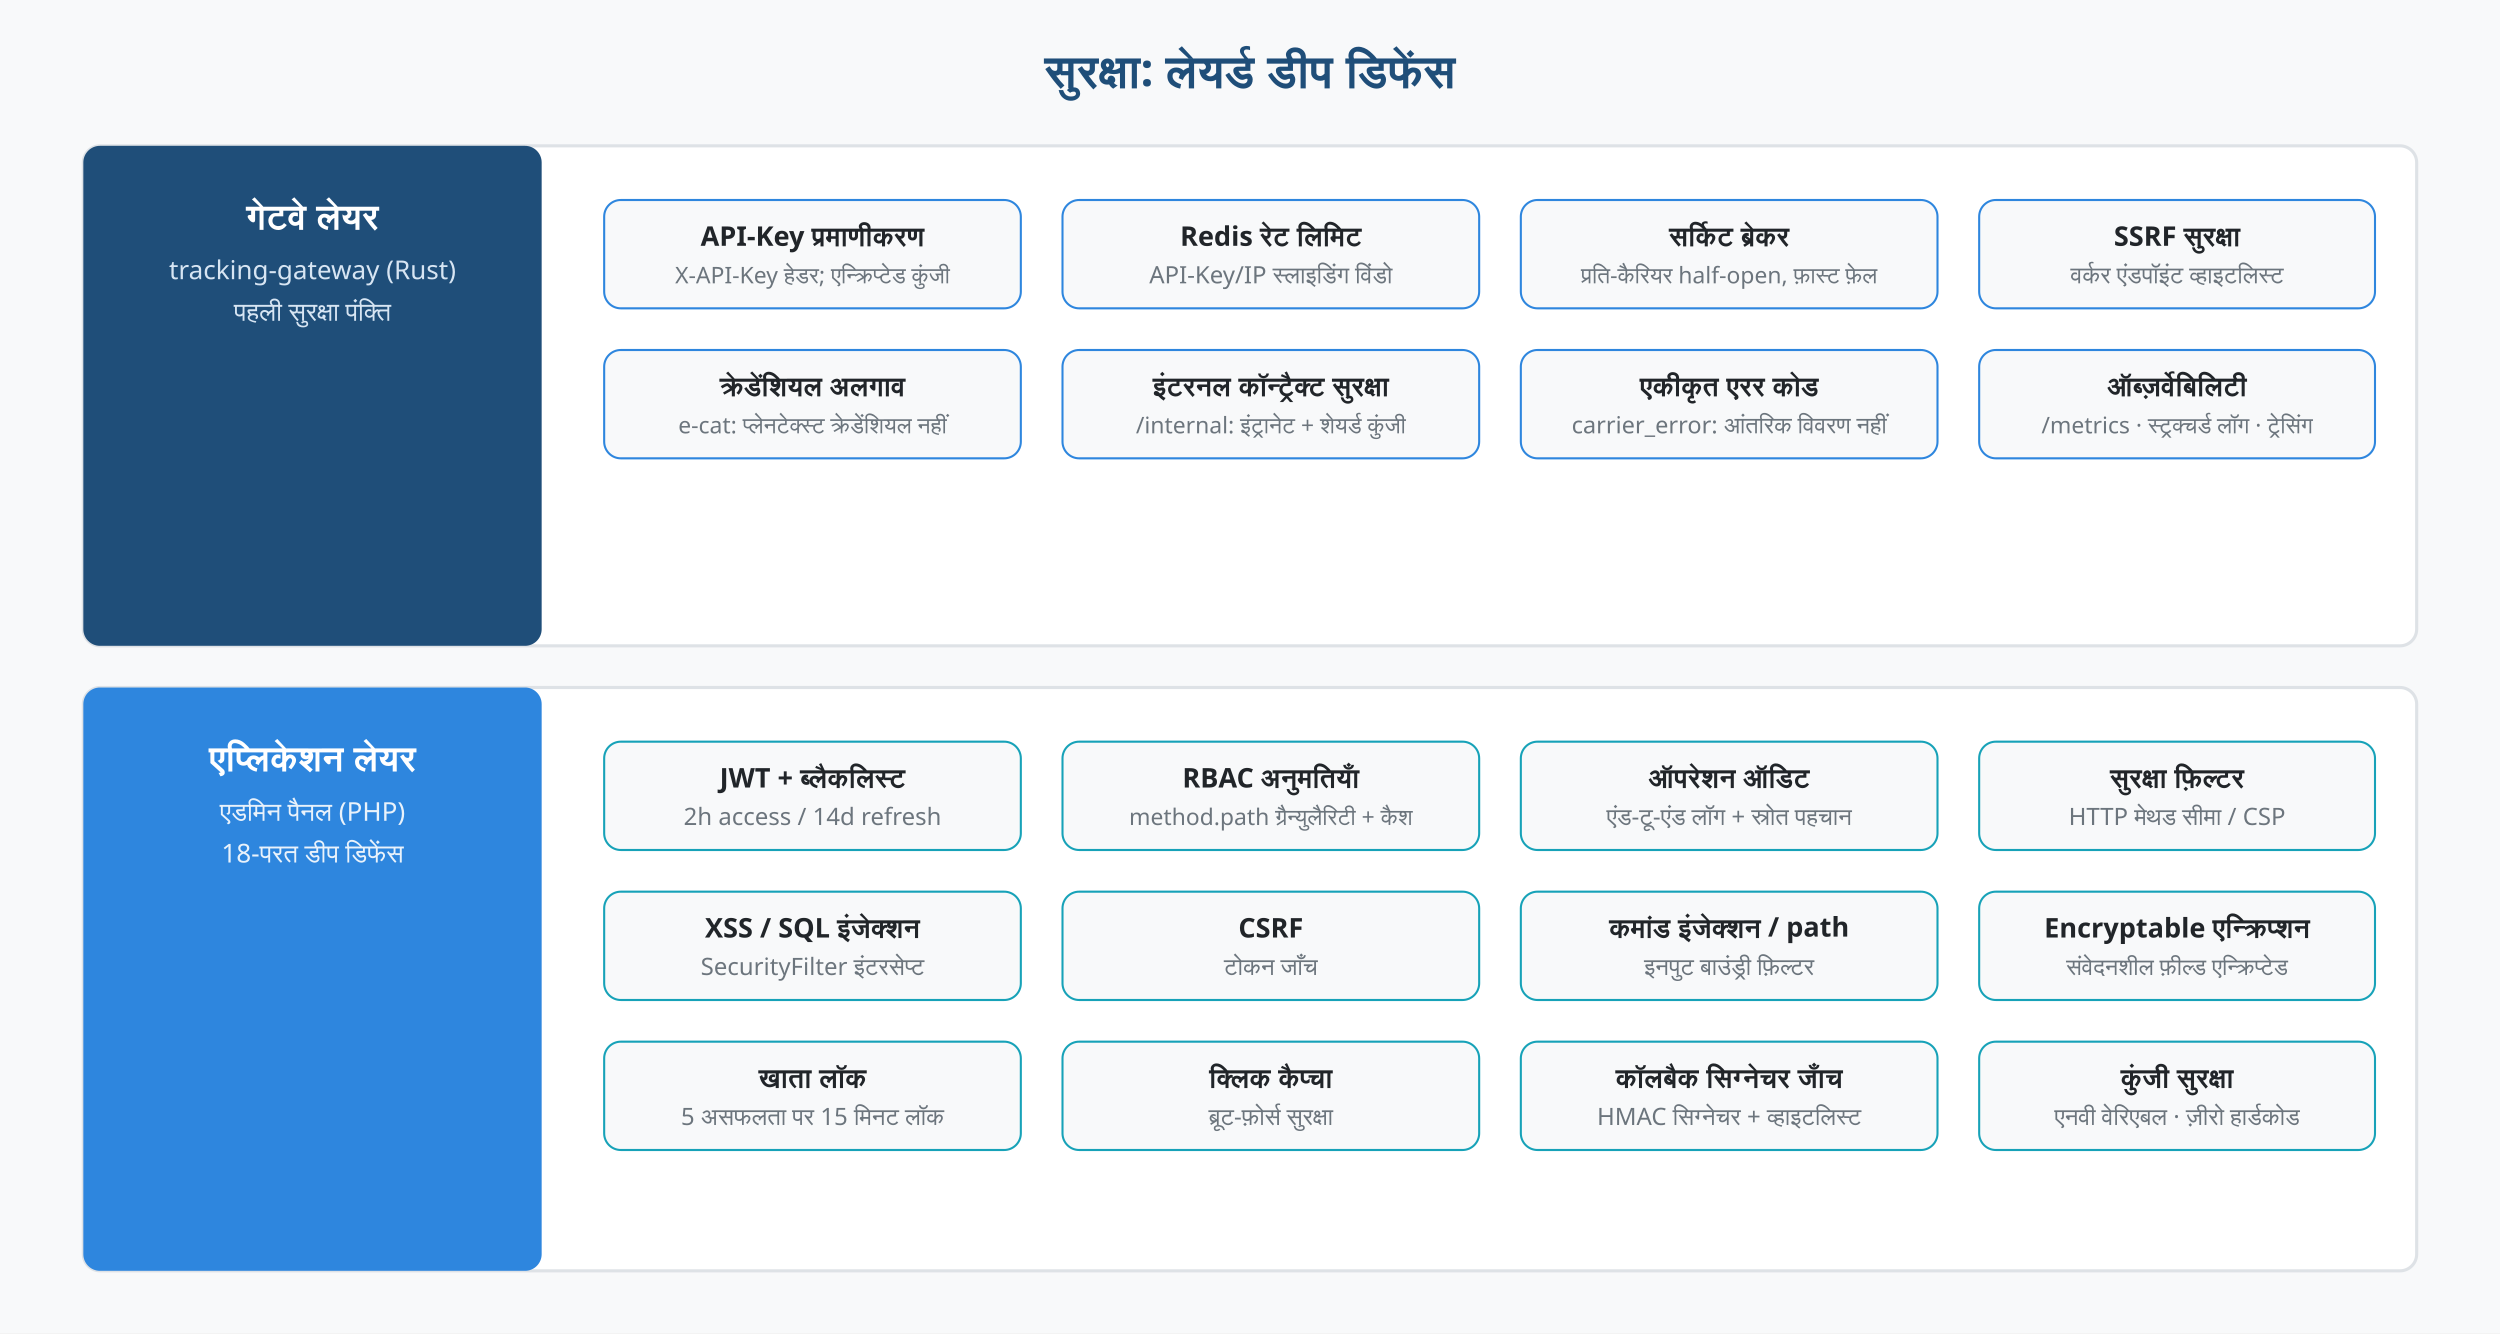
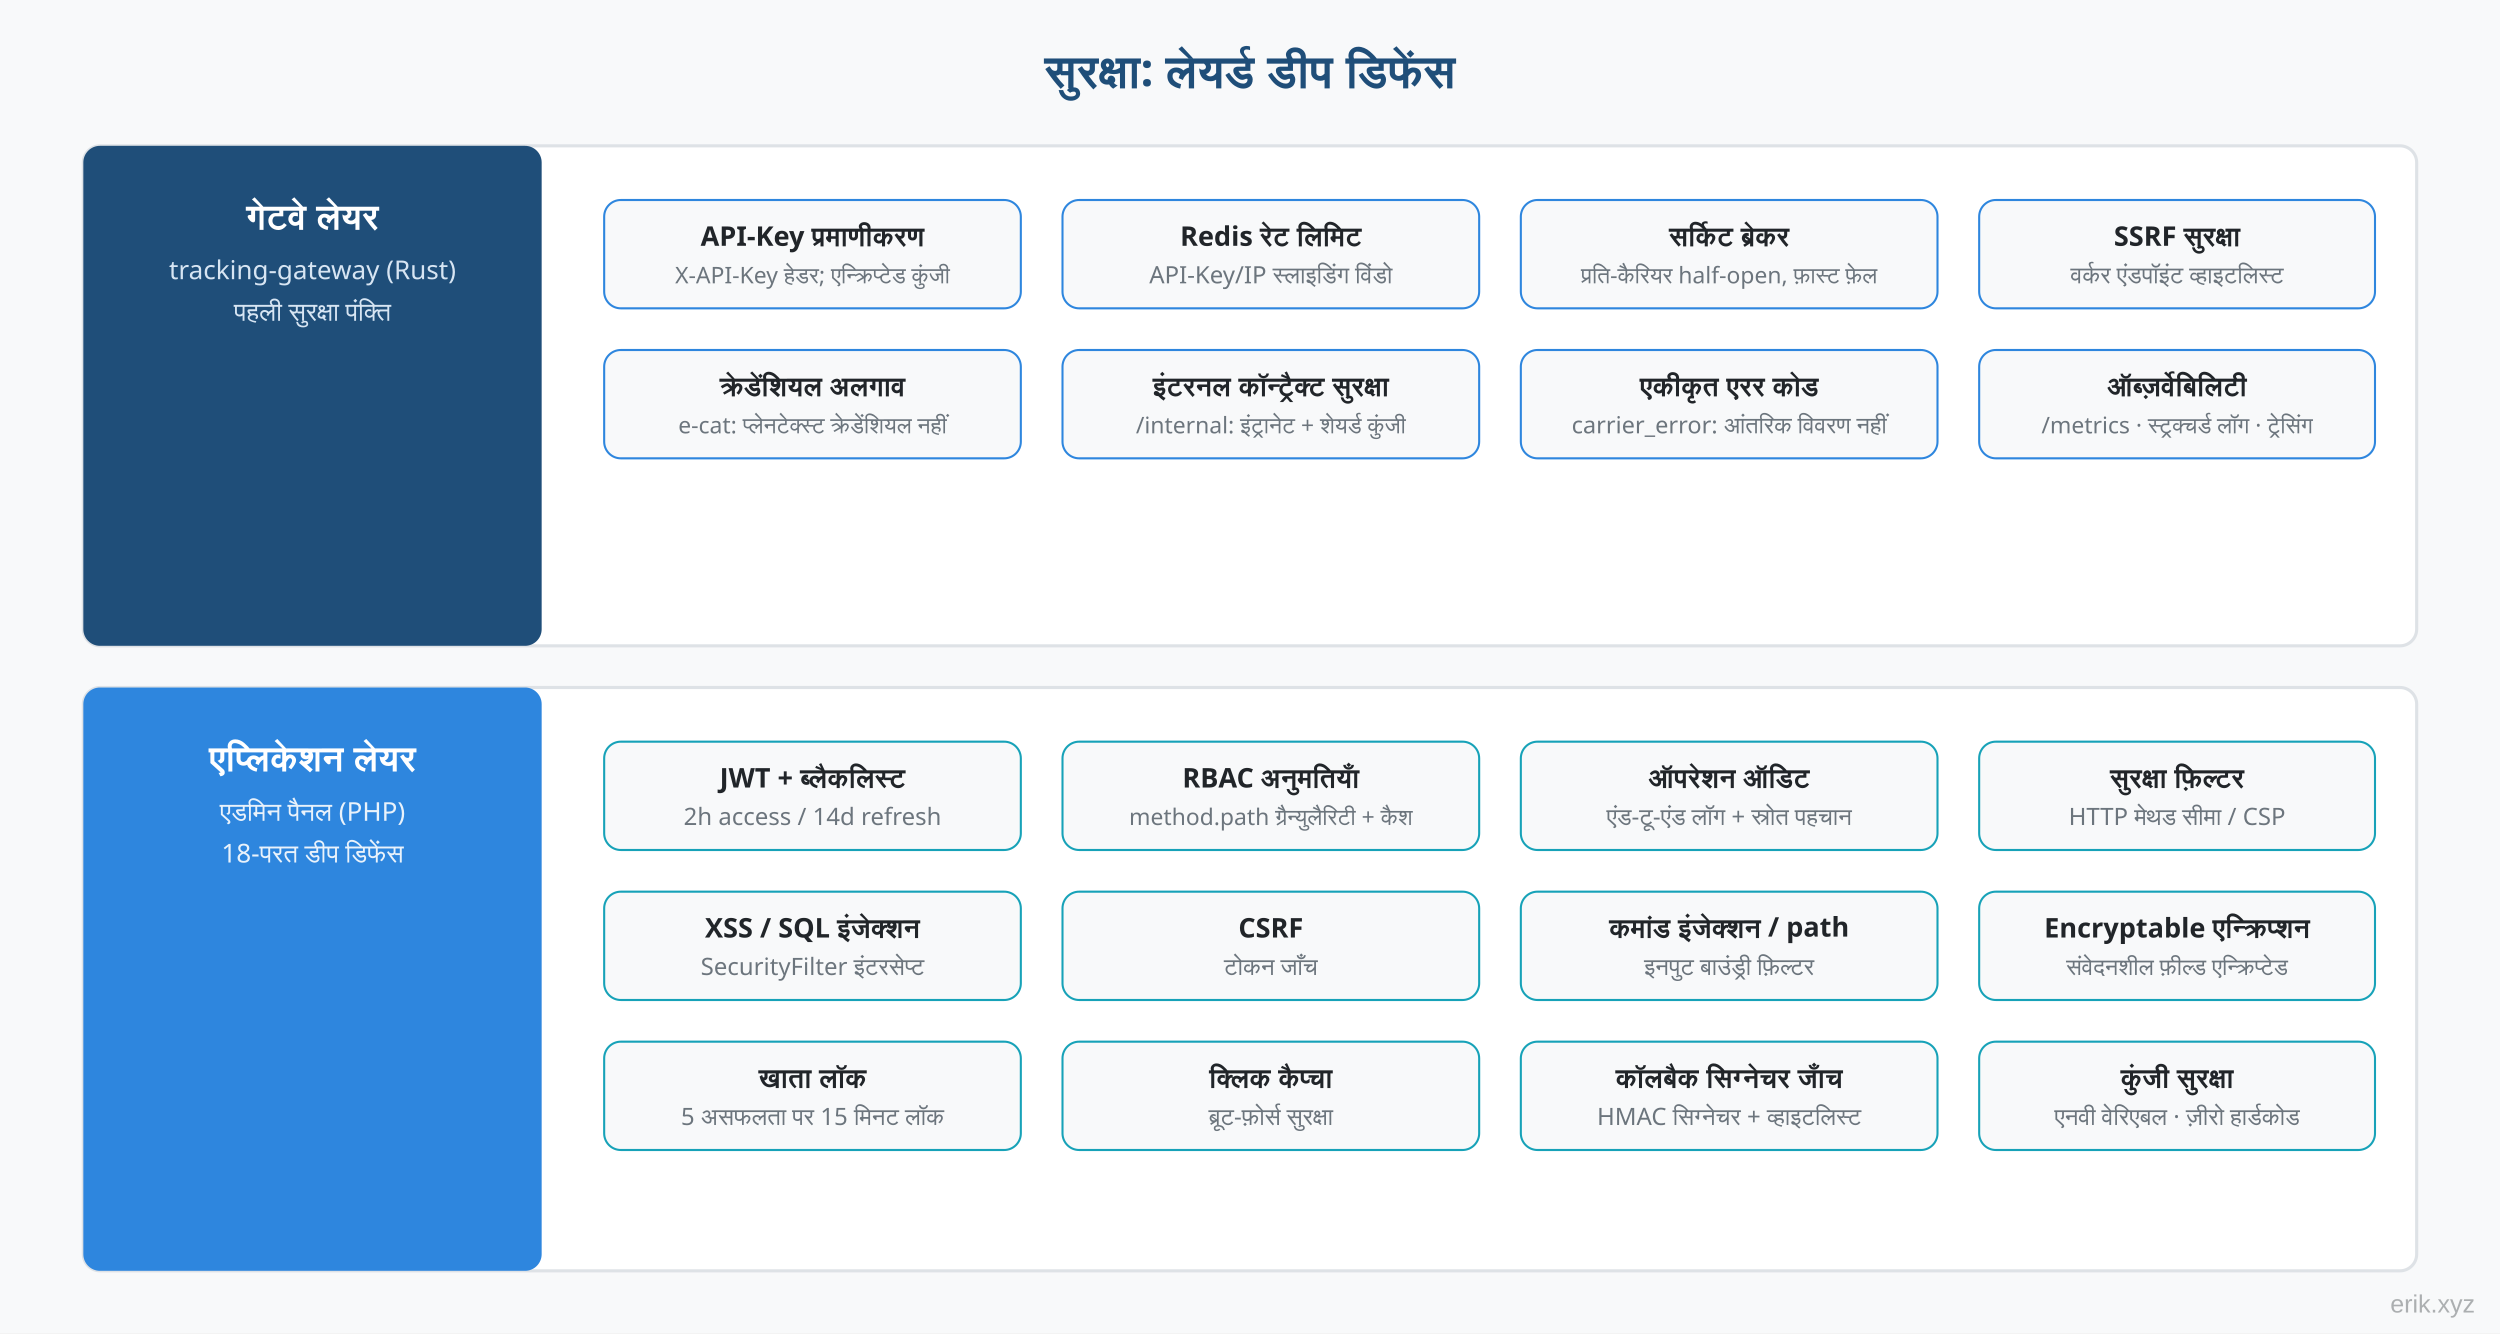
<svg xmlns="http://www.w3.org/2000/svg" viewBox="0 0 1200 640" font-family="'PingFang SC','Noto Sans SC','Microsoft YaHei',sans-serif">
  <defs>
    <marker id="arrow" viewBox="0 0 10 10" refX="9" refY="5" markerWidth="8" markerHeight="8" orient="auto-start-reverse">
      <path d="M0,0 L10,5 L0,10 z" fill="#1F4E79" />
    </marker>
  </defs>
  <rect x="0" y="0" width="1200" height="640" fill="#F8F9FA" />
  <text x="600" y="42" text-anchor="middle" font-size="22.0" font-weight="bold" fill="#1F4E79">सुरक्षा: लेयर्ड डीप डिफेंस</text>
  <rect x="40" y="70" width="1120" height="240" rx="8" fill="#FFFFFF" stroke="#DEE2E6" stroke-width="1.5" />
  <rect x="40" y="70" width="220" height="240" rx="8" fill="#1F4E79" />
  <text x="150" y="110" text-anchor="middle" font-size="17.0" font-weight="bold" fill="#FFFFFF">गेटवे लेयर</text>
  <text x="150" y="134" text-anchor="middle" font-size="12.5" fill="#D7E5F3">tracking-gateway (Rust)</text>
  <text x="150" y="154" text-anchor="middle" font-size="12.5" fill="#D7E5F3">पहली सुरक्षा पंक्ति</text>
  <g font-size="13" fill="#212529">
    <rect x="290" y="96" width="200" height="52" rx="8" fill="#F8F9FA" stroke="#2E86DE" />
    <text x="390" y="118" text-anchor="middle" font-weight="bold" font-size="13.0">API-Key प्रमाणीकरण</text>
    <text x="390" y="136" text-anchor="middle" font-size="11.0" fill="#6C757D">X-API-Key हेडर; एन्क्रिप्टेड कुंजी</text>
    <rect x="510" y="96" width="200" height="52" rx="8" fill="#F8F9FA" stroke="#2E86DE" />
    <text x="610" y="118" text-anchor="middle" font-weight="bold" font-size="13.0">Redis रेट लिमिट</text>
    <text x="610" y="136" text-anchor="middle" font-size="11.5" fill="#6C757D">API-Key/IP स्लाइडिंग विंडो</text>
    <rect x="730" y="96" width="200" height="52" rx="8" fill="#F8F9FA" stroke="#2E86DE" />
    <text x="830" y="118" text-anchor="middle" font-weight="bold" font-size="13.0">सर्किट ब्रेकर</text>
    <text x="830" y="136" text-anchor="middle" font-size="11.0" fill="#6C757D">प्रति-कैरियर half-open, फ़ास्ट फ़ेल</text>
    <rect x="950" y="96" width="190" height="52" rx="8" fill="#F8F9FA" stroke="#2E86DE" />
    <text x="1045" y="118" text-anchor="middle" font-weight="bold" font-size="13.0">SSRF सुरक्षा</text>
    <text x="1045" y="136" text-anchor="middle" font-size="11.5" fill="#6C757D">वर्कर एंडपॉइंट व्हाइटलिस्ट</text>
    <rect x="290" y="168" width="200" height="52" rx="8" fill="#F8F9FA" stroke="#2E86DE" />
    <text x="390" y="190" text-anchor="middle" font-weight="bold" font-size="13.0">क्रेडेंशियल अलगाव</text>
    <text x="390" y="208" text-anchor="middle" font-size="11.0" fill="#6C757D">e-cat: प्लेनटेक्स्ट क्रेडेंशियल नहीं</text>
    <rect x="510" y="168" width="200" height="52" rx="8" fill="#F8F9FA" stroke="#2E86DE" />
    <text x="610" y="190" text-anchor="middle" font-weight="bold" font-size="13.0">इंटरनल कॉन्ट्रैक्ट सुरक्षा</text>
    <text x="610" y="208" text-anchor="middle" font-size="11.0" fill="#6C757D">/internal: इंट्रानेट + शेयर्ड कुंजी</text>
    <rect x="730" y="168" width="200" height="52" rx="8" fill="#F8F9FA" stroke="#2E86DE" />
    <text x="830" y="190" text-anchor="middle" font-weight="bold" font-size="13.0">एकीकृत एरर कोड</text>
    <text x="830" y="208" text-anchor="middle" font-size="11.3" fill="#6C757D">carrier_error: आंतरिक विवरण नहीं</text>
    <rect x="950" y="168" width="190" height="52" rx="8" fill="#F8F9FA" stroke="#2E86DE" />
    <text x="1045" y="190" text-anchor="middle" font-weight="bold" font-size="13.0">ऑब्ज़र्वेबिलिटी</text>
    <text x="1045" y="208" text-anchor="middle" font-size="11.0" fill="#6C757D">/metrics · स्ट्रक्चर्ड लॉग · ट्रेसिंग</text>
  </g>
  <rect x="40" y="330" width="1120" height="280" rx="8" fill="#FFFFFF" stroke="#DEE2E6" stroke-width="1.5" />
  <rect x="40" y="330" width="220" height="280" rx="8" fill="#2E86DE" />
  <text x="150" y="370" text-anchor="middle" font-size="17.0" font-weight="bold" fill="#FFFFFF">एप्लिकेशन लेयर</text>
  <text x="150" y="394" text-anchor="middle" font-size="12.5" fill="#E9F2FB">एडमिन पैनल (PHP)</text>
  <text x="150" y="414" text-anchor="middle" font-size="12.5" fill="#E9F2FB">18-परत डीप डिफेंस</text>
  <g font-size="13" fill="#212529">
    <rect x="290" y="356" width="200" height="52" rx="8" fill="#F8F9FA" stroke="#17A2B8" />
    <text x="390" y="378" text-anchor="middle" font-weight="bold" font-size="13.0">JWT + ब्लैकलिस्ट</text>
    <text x="390" y="396" text-anchor="middle" font-size="11.5" fill="#6C757D">2h access / 14d refresh</text>
    <rect x="510" y="356" width="200" height="52" rx="8" fill="#F8F9FA" stroke="#17A2B8" />
    <text x="610" y="378" text-anchor="middle" font-weight="bold" font-size="13.0">RBAC अनुमतियाँ</text>
    <text x="610" y="396" text-anchor="middle" font-size="11.0" fill="#6C757D">method.path ग्रैन्युलैरिटी + कैश</text>
    <rect x="730" y="356" width="200" height="52" rx="8" fill="#F8F9FA" stroke="#17A2B8" />
    <text x="830" y="378" text-anchor="middle" font-weight="bold" font-size="13.0">ऑपरेशन ऑडिट</text>
    <text x="830" y="396" text-anchor="middle" font-size="11.5" fill="#6C757D">एंड-टू-एंड लॉग + स्रोत पहचान</text>
    <rect x="950" y="356" width="190" height="52" rx="8" fill="#F8F9FA" stroke="#17A2B8" />
    <text x="1045" y="378" text-anchor="middle" font-weight="bold" font-size="13.0">सुरक्षा फ़िल्टर</text>
    <text x="1045" y="396" text-anchor="middle" font-size="11.5" fill="#6C757D">HTTP मेथड सीमा / CSP</text>
    <rect x="290" y="428" width="200" height="52" rx="8" fill="#F8F9FA" stroke="#17A2B8" />
    <text x="390" y="450" text-anchor="middle" font-weight="bold" font-size="13.0">XSS / SQL इंजेक्शन</text>
    <text x="390" y="468" text-anchor="middle" font-size="11.5" fill="#6C757D">SecurityFilter इंटरसेप्ट</text>
    <rect x="510" y="428" width="200" height="52" rx="8" fill="#F8F9FA" stroke="#17A2B8" />
    <text x="610" y="450" text-anchor="middle" font-weight="bold" font-size="13.0">CSRF</text>
    <text x="610" y="468" text-anchor="middle" font-size="11.5" fill="#6C757D">टोकन जाँच</text>
    <rect x="730" y="428" width="200" height="52" rx="8" fill="#F8F9FA" stroke="#17A2B8" />
    <text x="830" y="450" text-anchor="middle" font-weight="bold" font-size="13.0">कमांड इंजेक्शन / path</text>
    <text x="830" y="468" text-anchor="middle" font-size="11.5" fill="#6C757D">इनपुट बाउंड्री फ़िल्टर</text>
    <rect x="950" y="428" width="190" height="52" rx="8" fill="#F8F9FA" stroke="#17A2B8" />
    <text x="1045" y="450" text-anchor="middle" font-weight="bold" font-size="13.0">Encryptable एन्क्रिप्शन</text>
    <text x="1045" y="468" text-anchor="middle" font-size="11.2" fill="#6C757D">संवेदनशील फ़ील्ड एन्क्रिप्टेड</text>
    <rect x="290" y="500" width="200" height="52" rx="8" fill="#F8F9FA" stroke="#17A2B8" />
    <text x="390" y="522" text-anchor="middle" font-weight="bold" font-size="13.0">खाता लॉक</text>
    <text x="390" y="540" text-anchor="middle" font-size="11.5" fill="#6C757D">5 असफलता पर 15 मिनट लॉक</text>
    <rect x="510" y="500" width="200" height="52" rx="8" fill="#F8F9FA" stroke="#17A2B8" />
    <text x="610" y="522" text-anchor="middle" font-weight="bold" font-size="13.0">क्लिक कैप्चा</text>
    <text x="610" y="540" text-anchor="middle" font-size="11.5" fill="#6C757D">ब्रूट-फ़ोर्स सुरक्षा</text>
    <rect x="730" y="500" width="200" height="52" rx="8" fill="#F8F9FA" stroke="#17A2B8" />
    <text x="830" y="522" text-anchor="middle" font-weight="bold" font-size="13.0">कॉलबैक सिग्नेचर जाँच</text>
    <text x="830" y="540" text-anchor="middle" font-size="11.5" fill="#6C757D">HMAC सिग्नेचर + व्हाइटलिस्ट</text>
    <rect x="950" y="500" width="190" height="52" rx="8" fill="#F8F9FA" stroke="#17A2B8" />
    <text x="1045" y="522" text-anchor="middle" font-weight="bold" font-size="13.0">कुंजी सुरक्षा</text>
    <text x="1045" y="540" text-anchor="middle" font-size="11.5" fill="#6C757D">एनवी वेरिएबल · ज़ीरो हार्डकोड</text>
  </g>
+   <text x="1188" y="630" fill="rgba(33,37,41,0.35)" font-size="12" font-family="Arial, sans-serif" text-anchor="end">erik.xyz</text>
</svg>
